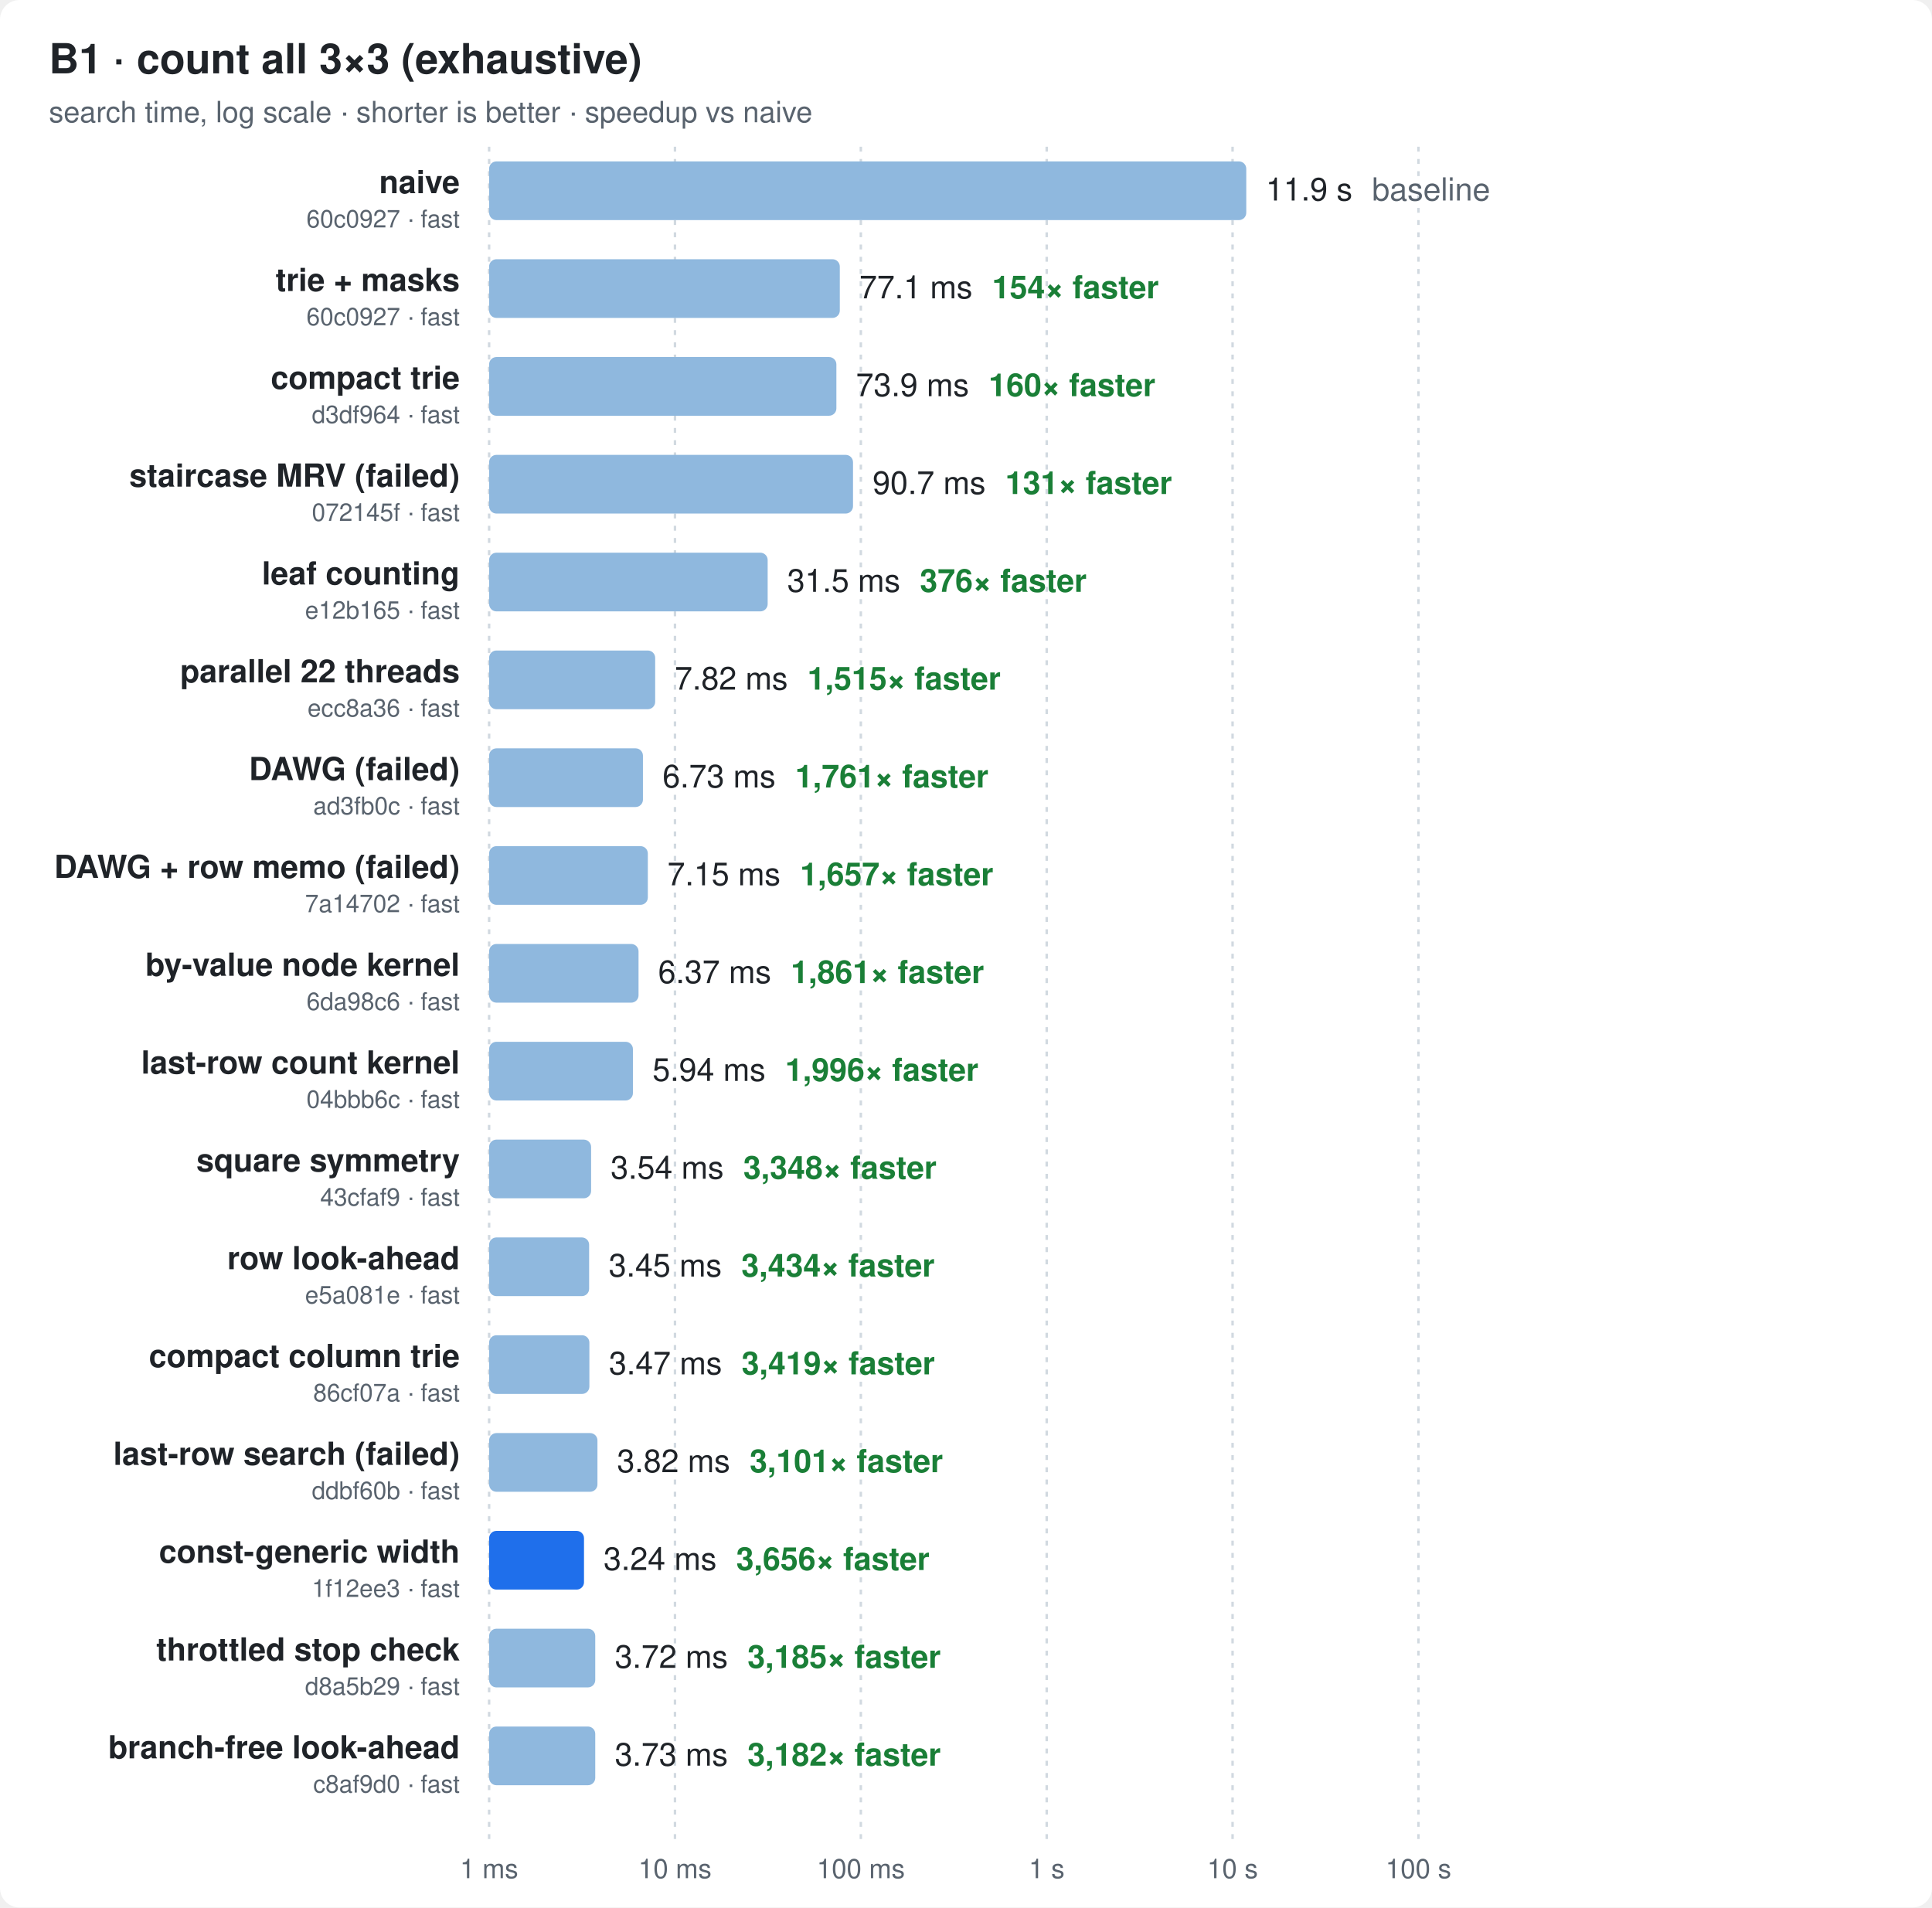
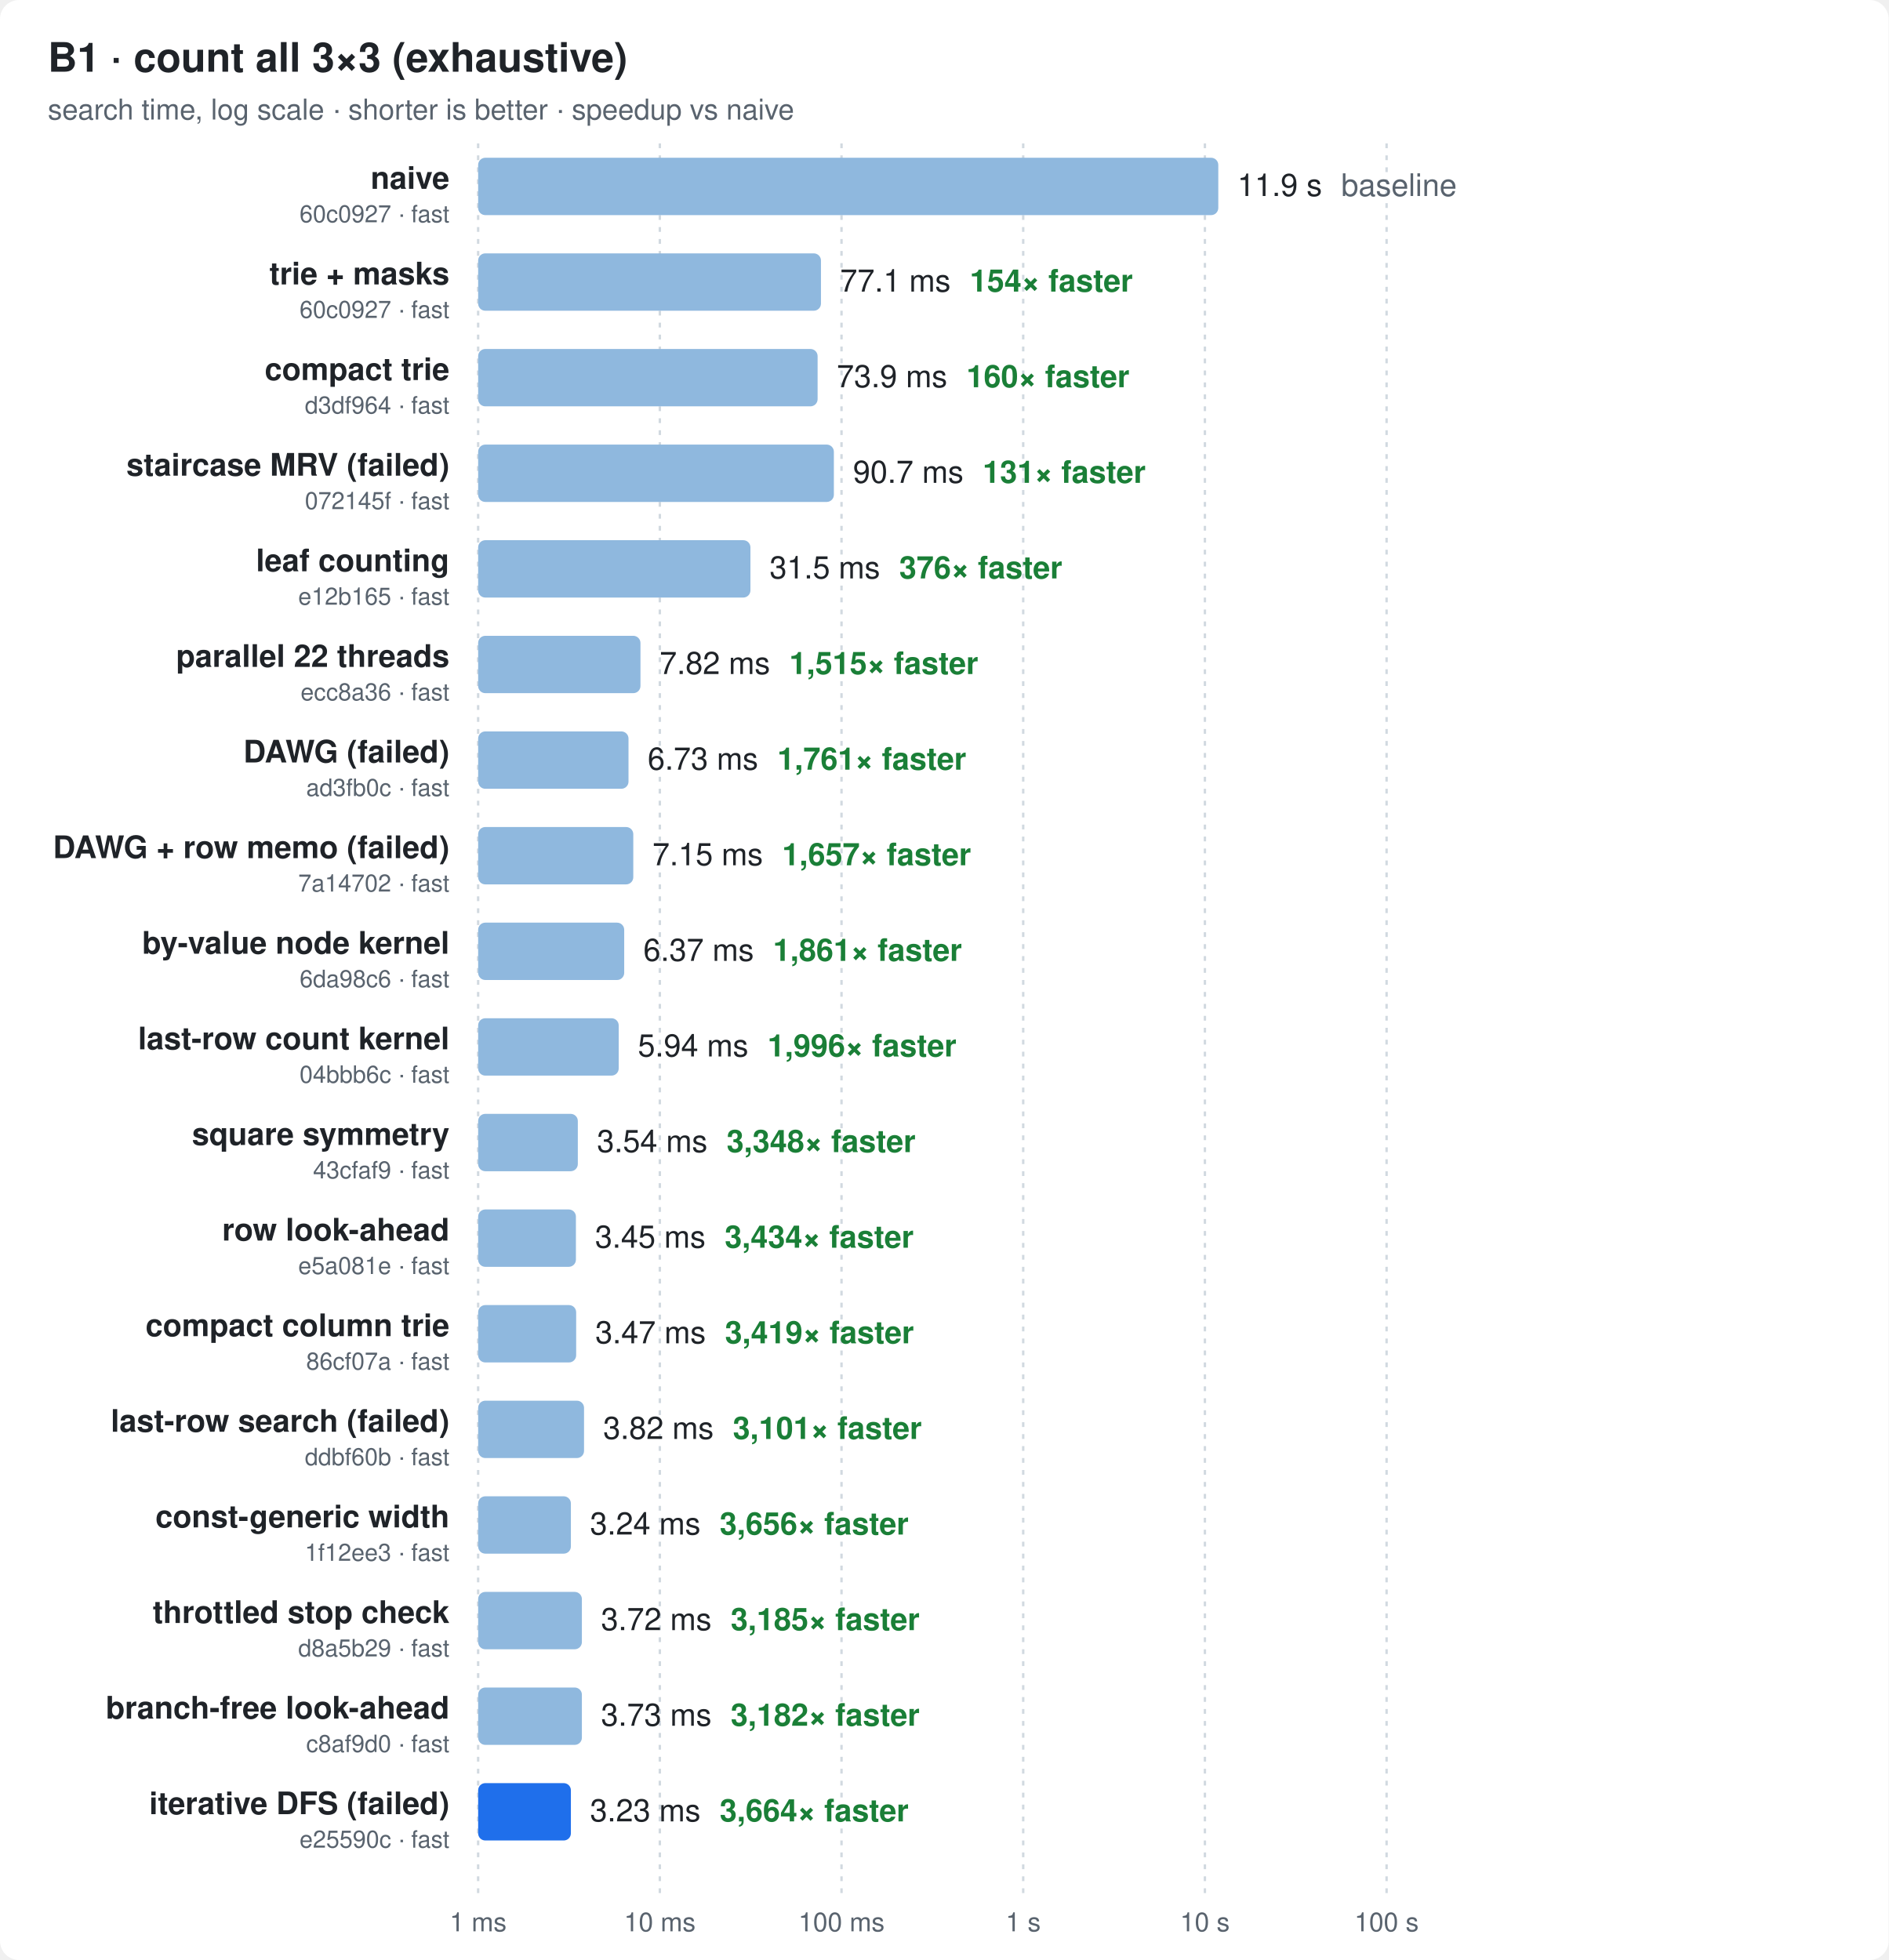
- <svg xmlns="http://www.w3.org/2000/svg" width="790" height="780" viewBox="0 0 790 780" font-family="ui-sans-serif,-apple-system,Segoe UI,Helvetica,Arial,sans-serif">
+ <svg xmlns="http://www.w3.org/2000/svg" width="790" height="820" viewBox="0 0 790 820" font-family="ui-sans-serif,-apple-system,Segoe UI,Helvetica,Arial,sans-serif">
  <style>
  .bg{fill:#ffffff} .t{fill:#1f2328} .m{fill:#59636e} .g{stroke:#d1d9e0}
  .bar{fill:#8fb8de} .best{fill:#1f6feb} .x{fill:#1a7f37;font-weight:600}
  @media (prefers-color-scheme: dark){
    .bg{fill:#0d1117} .t{fill:#e6edf3} .m{fill:#9198a1} .g{stroke:#30363d}
    .bar{fill:#2f5f8f} .best{fill:#4493f8} .x{fill:#3fb950}
  }
</style>
-   <rect class="bg" width="790" height="780" rx="8" />
+   <rect class="bg" width="790" height="820" rx="8" />
  <text class="t" x="20" y="30" font-size="17" font-weight="700">B1 · count all 3×3 (exhaustive)</text>
  <text class="m" x="20" y="50" font-size="12">search time, log scale · shorter is better · speedup vs naive</text>
-   <line class="g" x1="200.0" x2="200.0" y1="60" y2="752" stroke-dasharray="2 3" />
-   <text class="m" x="200.0" y="768" font-size="11" text-anchor="middle">1 ms</text>
-   <line class="g" x1="276.0" x2="276.0" y1="60" y2="752" stroke-dasharray="2 3" />
-   <text class="m" x="276.0" y="768" font-size="11" text-anchor="middle">10 ms</text>
-   <line class="g" x1="352.0" x2="352.0" y1="60" y2="752" stroke-dasharray="2 3" />
-   <text class="m" x="352.0" y="768" font-size="11" text-anchor="middle">100 ms</text>
-   <line class="g" x1="428.0" x2="428.0" y1="60" y2="752" stroke-dasharray="2 3" />
-   <text class="m" x="428.0" y="768" font-size="11" text-anchor="middle">1 s</text>
-   <line class="g" x1="504.0" x2="504.0" y1="60" y2="752" stroke-dasharray="2 3" />
-   <text class="m" x="504.0" y="768" font-size="11" text-anchor="middle">10 s</text>
-   <line class="g" x1="580.0" x2="580.0" y1="60" y2="752" stroke-dasharray="2 3" />
-   <text class="m" x="580.0" y="768" font-size="11" text-anchor="middle">100 s</text>
+   <line class="g" x1="200.0" x2="200.0" y1="60" y2="792" stroke-dasharray="2 3" />
+   <text class="m" x="200.0" y="808" font-size="11" text-anchor="middle">1 ms</text>
+   <line class="g" x1="276.0" x2="276.0" y1="60" y2="792" stroke-dasharray="2 3" />
+   <text class="m" x="276.0" y="808" font-size="11" text-anchor="middle">10 ms</text>
+   <line class="g" x1="352.0" x2="352.0" y1="60" y2="792" stroke-dasharray="2 3" />
+   <text class="m" x="352.0" y="808" font-size="11" text-anchor="middle">100 ms</text>
+   <line class="g" x1="428.0" x2="428.0" y1="60" y2="792" stroke-dasharray="2 3" />
+   <text class="m" x="428.0" y="808" font-size="11" text-anchor="middle">1 s</text>
+   <line class="g" x1="504.0" x2="504.0" y1="60" y2="792" stroke-dasharray="2 3" />
+   <text class="m" x="504.0" y="808" font-size="11" text-anchor="middle">10 s</text>
+   <line class="g" x1="580.0" x2="580.0" y1="60" y2="792" stroke-dasharray="2 3" />
+   <text class="m" x="580.0" y="808" font-size="11" text-anchor="middle">100 s</text>
  <text class="t" x="188" y="79.0" font-size="13" font-weight="600" text-anchor="end">naive</text>
  <text class="m" x="188" y="93.0" font-size="10" text-anchor="end">60c0927 · fast</text>
  <rect class="bar" x="200" y="66" width="309.6" height="24" rx="3" />
  <text class="t" x="517.6" y="82.0" font-size="13">11.9 s<tspan class="m" dx="8">baseline</tspan>
  </text>
  <text class="t" x="188" y="119.0" font-size="13" font-weight="600" text-anchor="end">trie + masks</text>
  <text class="m" x="188" y="133.0" font-size="10" text-anchor="end">60c0927 · fast</text>
  <rect class="bar" x="200" y="106" width="143.4" height="24" rx="3" />
  <text class="t" x="351.4" y="122.0" font-size="13">77.1 ms<tspan class="x" dx="8">154× faster</tspan>
  </text>
  <text class="t" x="188" y="159.0" font-size="13" font-weight="600" text-anchor="end">compact trie</text>
  <text class="m" x="188" y="173.0" font-size="10" text-anchor="end">d3df964 · fast</text>
  <rect class="bar" x="200" y="146" width="142.0" height="24" rx="3" />
  <text class="t" x="350.0" y="162.0" font-size="13">73.9 ms<tspan class="x" dx="8">160× faster</tspan>
  </text>
  <text class="t" x="188" y="199.0" font-size="13" font-weight="600" text-anchor="end">staircase MRV (failed)</text>
  <text class="m" x="188" y="213.0" font-size="10" text-anchor="end">072145f · fast</text>
  <rect class="bar" x="200" y="186" width="148.8" height="24" rx="3" />
  <text class="t" x="356.8" y="202.0" font-size="13">90.7 ms<tspan class="x" dx="8">131× faster</tspan>
  </text>
  <text class="t" x="188" y="239.0" font-size="13" font-weight="600" text-anchor="end">leaf counting</text>
  <text class="m" x="188" y="253.0" font-size="10" text-anchor="end">e12b165 · fast</text>
  <rect class="bar" x="200" y="226" width="113.9" height="24" rx="3" />
  <text class="t" x="321.9" y="242.0" font-size="13">31.5 ms<tspan class="x" dx="8">376× faster</tspan>
  </text>
  <text class="t" x="188" y="279.0" font-size="13" font-weight="600" text-anchor="end">parallel 22 threads</text>
  <text class="m" x="188" y="293.0" font-size="10" text-anchor="end">ecc8a36 · fast</text>
  <rect class="bar" x="200" y="266" width="67.9" height="24" rx="3" />
  <text class="t" x="275.9" y="282.0" font-size="13">7.82 ms<tspan class="x" dx="8">1,515× faster</tspan>
  </text>
  <text class="t" x="188" y="319.0" font-size="13" font-weight="600" text-anchor="end">DAWG (failed)</text>
  <text class="m" x="188" y="333.0" font-size="10" text-anchor="end">ad3fb0c · fast</text>
  <rect class="bar" x="200" y="306" width="62.9" height="24" rx="3" />
  <text class="t" x="270.9" y="322.0" font-size="13">6.73 ms<tspan class="x" dx="8">1,761× faster</tspan>
  </text>
  <text class="t" x="188" y="359.0" font-size="13" font-weight="600" text-anchor="end">DAWG + row memo (failed)</text>
  <text class="m" x="188" y="373.0" font-size="10" text-anchor="end">7a14702 · fast</text>
  <rect class="bar" x="200" y="346" width="64.9" height="24" rx="3" />
  <text class="t" x="272.9" y="362.0" font-size="13">7.15 ms<tspan class="x" dx="8">1,657× faster</tspan>
  </text>
  <text class="t" x="188" y="399.0" font-size="13" font-weight="600" text-anchor="end">by-value node kernel</text>
  <text class="m" x="188" y="413.0" font-size="10" text-anchor="end">6da98c6 · fast</text>
  <rect class="bar" x="200" y="386" width="61.1" height="24" rx="3" />
  <text class="t" x="269.1" y="402.0" font-size="13">6.37 ms<tspan class="x" dx="8">1,861× faster</tspan>
  </text>
  <text class="t" x="188" y="439.0" font-size="13" font-weight="600" text-anchor="end">last-row count kernel</text>
  <text class="m" x="188" y="453.0" font-size="10" text-anchor="end">04bbb6c · fast</text>
  <rect class="bar" x="200" y="426" width="58.8" height="24" rx="3" />
  <text class="t" x="266.8" y="442.0" font-size="13">5.94 ms<tspan class="x" dx="8">1,996× faster</tspan>
  </text>
  <text class="t" x="188" y="479.0" font-size="13" font-weight="600" text-anchor="end">square symmetry</text>
  <text class="m" x="188" y="493.0" font-size="10" text-anchor="end">43cfaf9 · fast</text>
  <rect class="bar" x="200" y="466" width="41.7" height="24" rx="3" />
  <text class="t" x="249.7" y="482.0" font-size="13">3.54 ms<tspan class="x" dx="8">3,348× faster</tspan>
  </text>
  <text class="t" x="188" y="519.0" font-size="13" font-weight="600" text-anchor="end">row look-ahead</text>
  <text class="m" x="188" y="533.0" font-size="10" text-anchor="end">e5a081e · fast</text>
  <rect class="bar" x="200" y="506" width="40.9" height="24" rx="3" />
  <text class="t" x="248.9" y="522.0" font-size="13">3.45 ms<tspan class="x" dx="8">3,434× faster</tspan>
  </text>
  <text class="t" x="188" y="559.0" font-size="13" font-weight="600" text-anchor="end">compact column trie</text>
  <text class="m" x="188" y="573.0" font-size="10" text-anchor="end">86cf07a · fast</text>
  <rect class="bar" x="200" y="546" width="41.0" height="24" rx="3" />
  <text class="t" x="249.0" y="562.0" font-size="13">3.47 ms<tspan class="x" dx="8">3,419× faster</tspan>
  </text>
  <text class="t" x="188" y="599.0" font-size="13" font-weight="600" text-anchor="end">last-row search (failed)</text>
  <text class="m" x="188" y="613.0" font-size="10" text-anchor="end">ddbf60b · fast</text>
  <rect class="bar" x="200" y="586" width="44.3" height="24" rx="3" />
  <text class="t" x="252.3" y="602.0" font-size="13">3.82 ms<tspan class="x" dx="8">3,101× faster</tspan>
  </text>
  <text class="t" x="188" y="639.0" font-size="13" font-weight="600" text-anchor="end">const-generic width</text>
  <text class="m" x="188" y="653.0" font-size="10" text-anchor="end">1f12ee3 · fast</text>
-   <rect class="best" x="200" y="626" width="38.8" height="24" rx="3" />
+   <rect class="bar" x="200" y="626" width="38.8" height="24" rx="3" />
  <text class="t" x="246.8" y="642.0" font-size="13">3.24 ms<tspan class="x" dx="8">3,656× faster</tspan>
  </text>
  <text class="t" x="188" y="679.0" font-size="13" font-weight="600" text-anchor="end">throttled stop check</text>
  <text class="m" x="188" y="693.0" font-size="10" text-anchor="end">d8a5b29 · fast</text>
  <rect class="bar" x="200" y="666" width="43.4" height="24" rx="3" />
  <text class="t" x="251.4" y="682.0" font-size="13">3.72 ms<tspan class="x" dx="8">3,185× faster</tspan>
  </text>
  <text class="t" x="188" y="719.0" font-size="13" font-weight="600" text-anchor="end">branch-free look-ahead</text>
  <text class="m" x="188" y="733.0" font-size="10" text-anchor="end">c8af9d0 · fast</text>
  <rect class="bar" x="200" y="706" width="43.4" height="24" rx="3" />
  <text class="t" x="251.4" y="722.0" font-size="13">3.73 ms<tspan class="x" dx="8">3,182× faster</tspan>
  </text>
+   <text class="t" x="188" y="759.0" font-size="13" font-weight="600" text-anchor="end">iterative DFS (failed)</text>
+   <text class="m" x="188" y="773.0" font-size="10" text-anchor="end">e25590c · fast</text>
+   <rect class="best" x="200" y="746" width="38.8" height="24" rx="3" />
+   <text class="t" x="246.8" y="762.0" font-size="13">3.23 ms<tspan class="x" dx="8">3,664× faster</tspan>
+   </text>
</svg>
